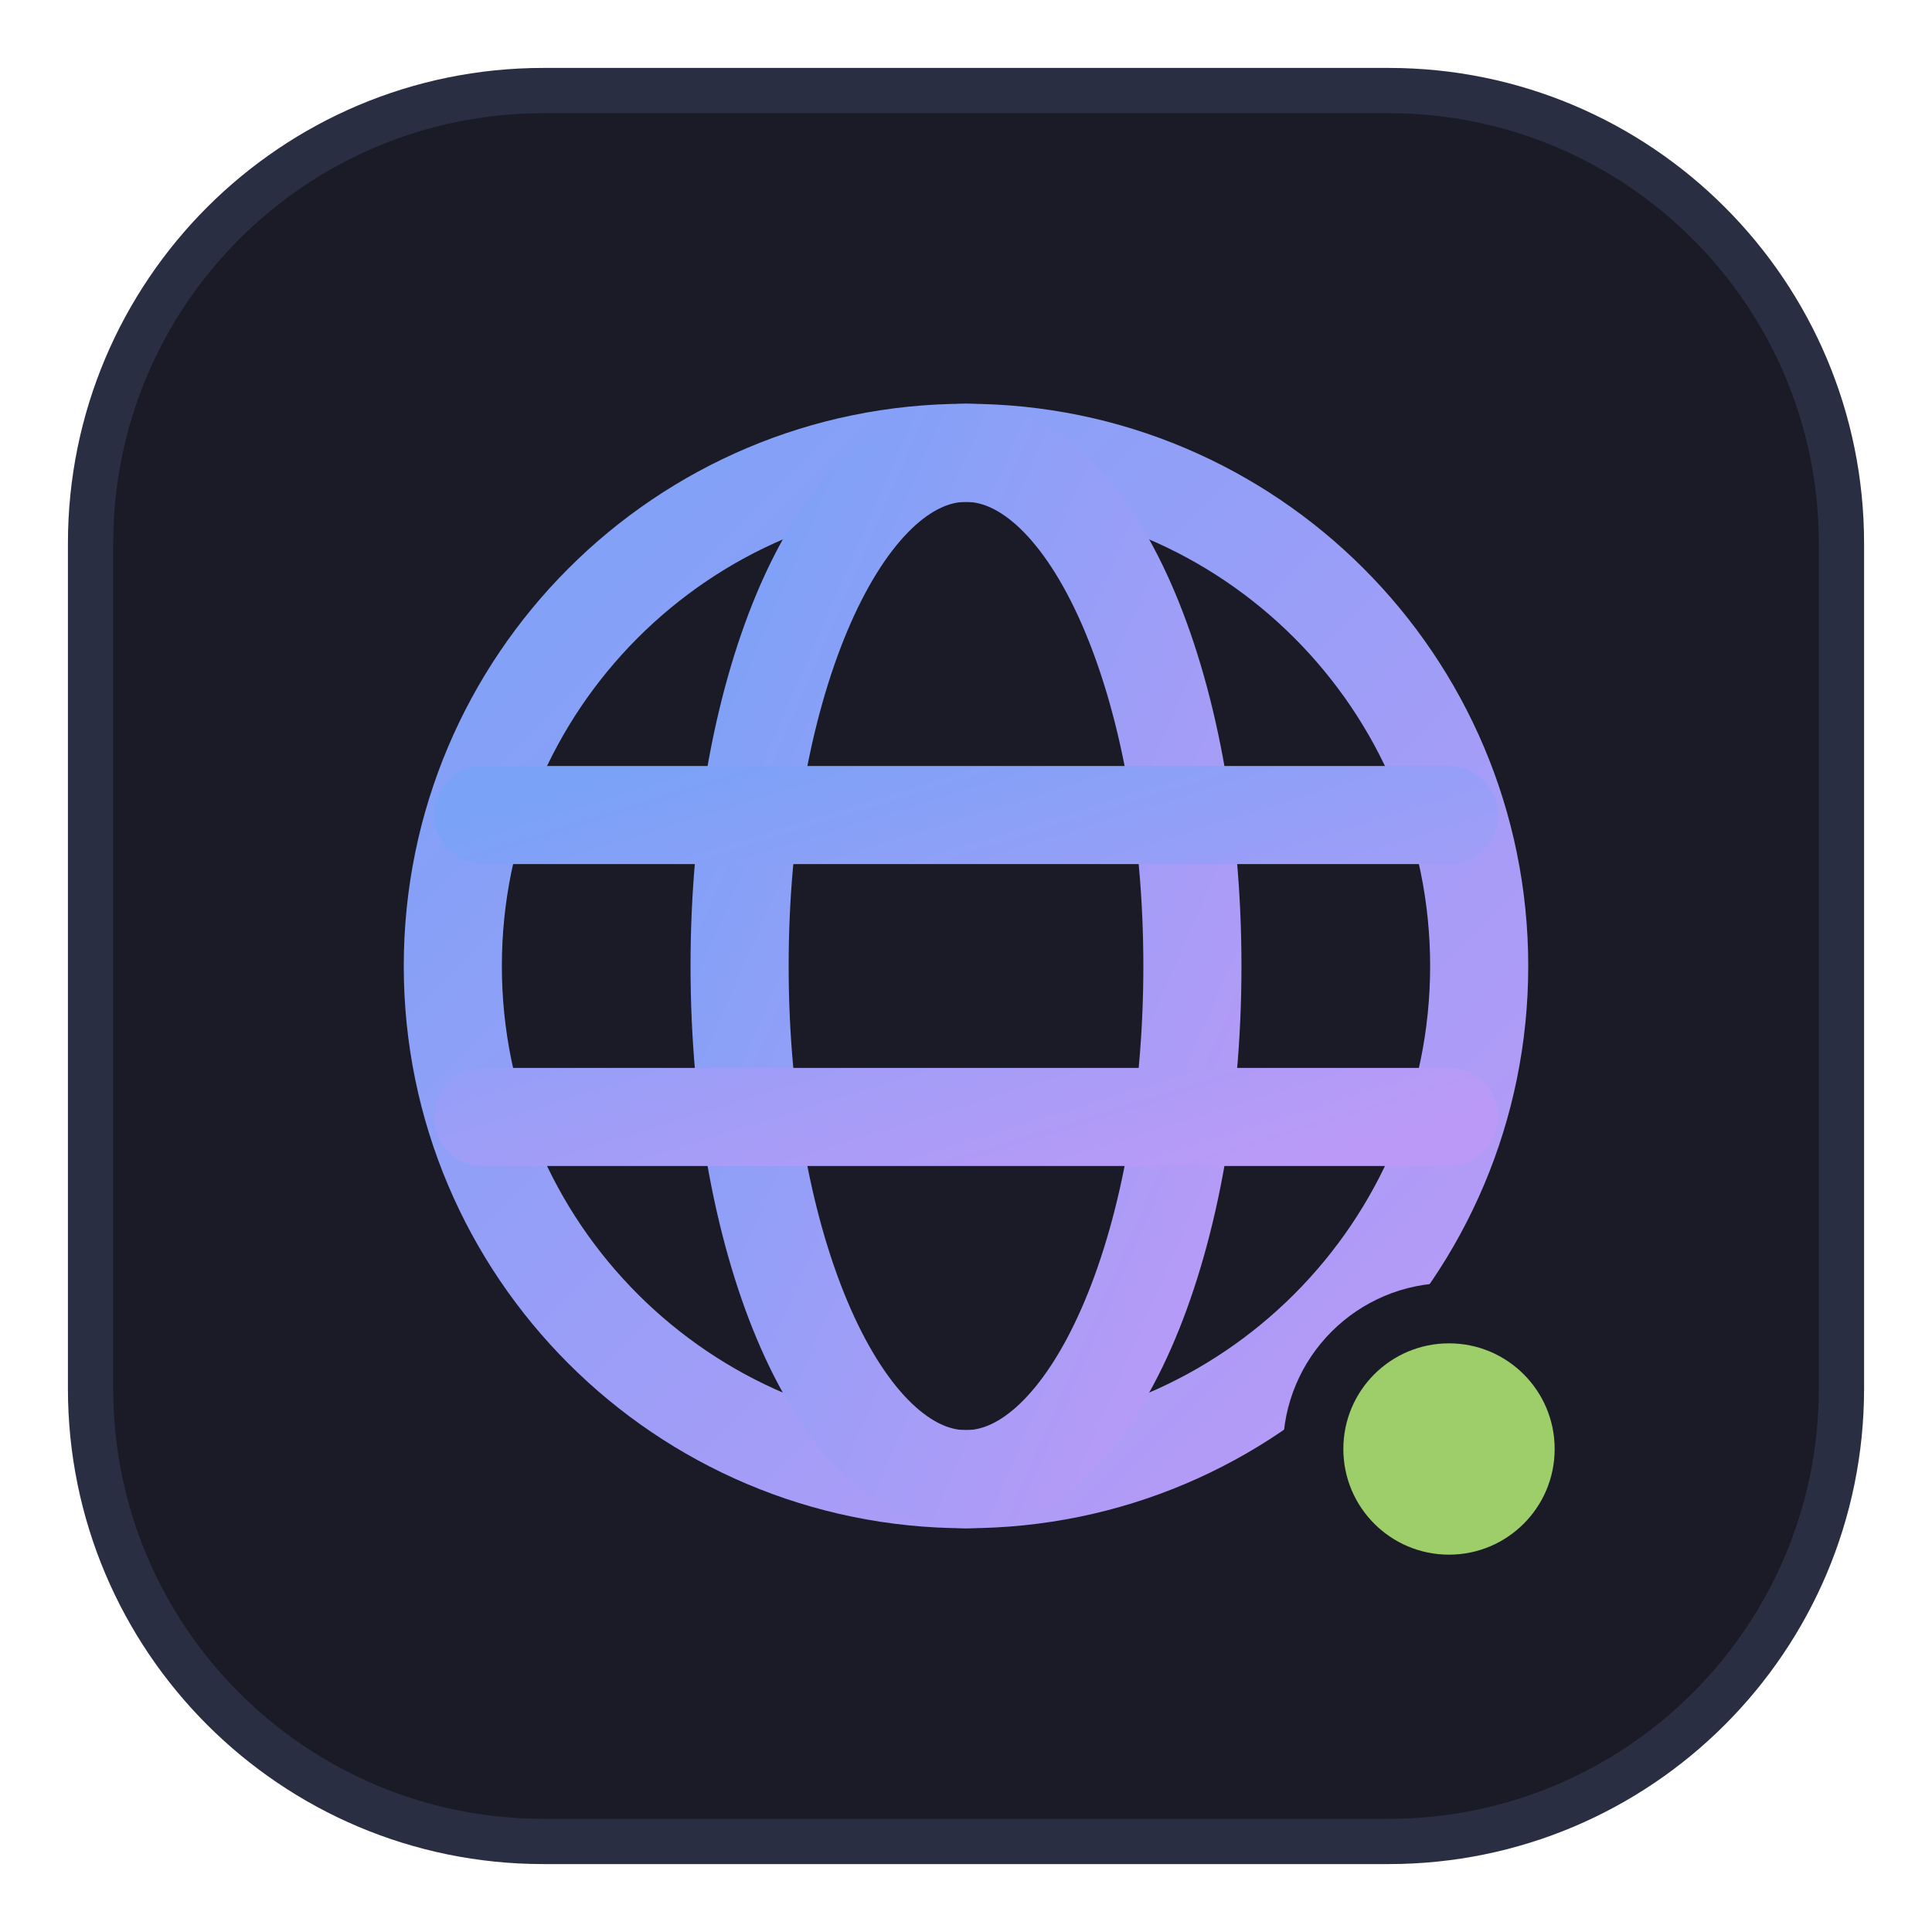
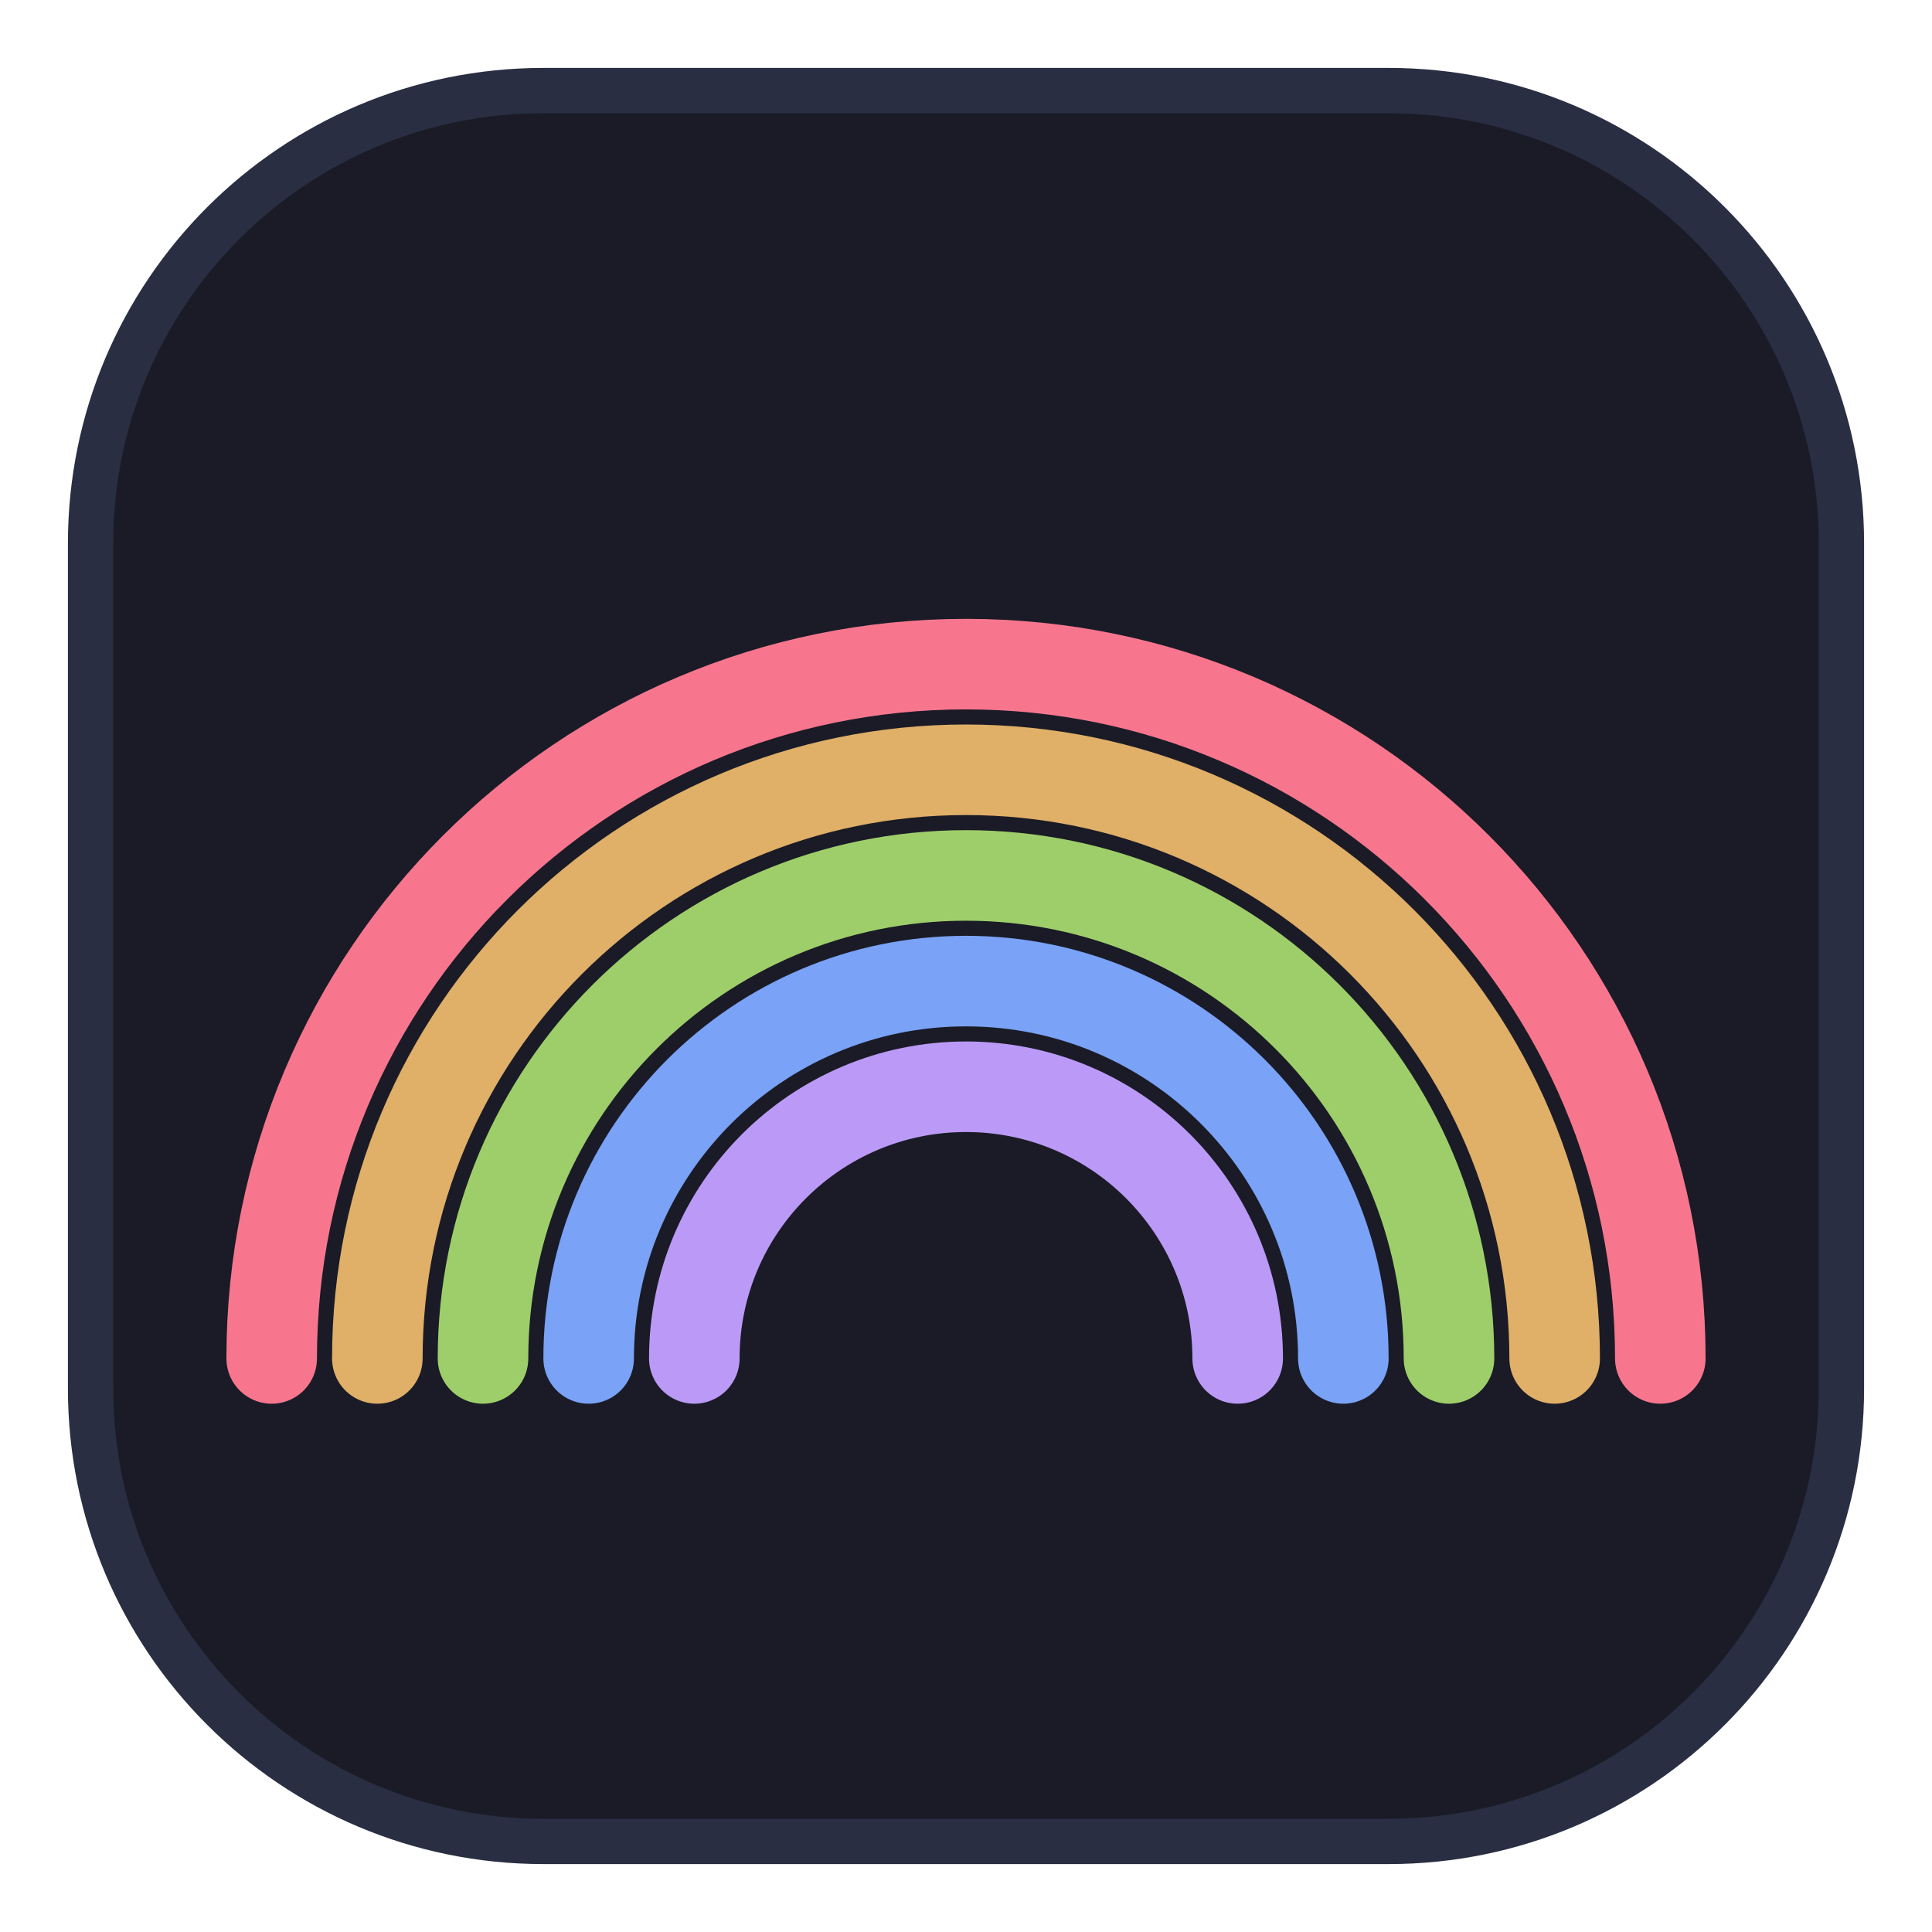
<svg xmlns="http://www.w3.org/2000/svg" width="128" height="128" viewBox="0 0 128 128">
-   <defs>
-     <linearGradient id="g" x1="0" y1="0" x2="1" y2="1">
-       <stop offset="0" stop-color="#7aa2f7" />
-       <stop offset="1" stop-color="#bb9af7" />
-     </linearGradient>
-   </defs>
  <rect x="6" y="6" width="116" height="116" rx="30" fill="#1a1b26" stroke="#292e42" stroke-width="3" />
-   <g fill="none" stroke="url(#g)" stroke-width="6.5" stroke-linecap="round">
-     <circle cx="64" cy="64" r="34" />
-     <ellipse cx="64" cy="64" rx="15" ry="34" />
-     <path d="M32 54 h64 M32 74 h64" />
+   <g fill="none" stroke-width="6" stroke-linecap="round">
+     <path d="M18 90 A46 46 0 0 1 110 90" stroke="#f7768e" />
+     <path d="M25 90 A39 39 0 0 1 103 90" stroke="#e0af68" />
+     <path d="M32 90 A32 32 0 0 1 96 90" stroke="#9ece6a" />
+     <path d="M39 90 A25 25 0 0 1 89 90" stroke="#7aa2f7" />
+     <path d="M46 90 A18 18 0 0 1 82 90" stroke="#bb9af7" />
  </g>
-   <circle cx="96" cy="96" r="9" fill="#9ece6a" stroke="#1a1b26" stroke-width="4" />
</svg>
